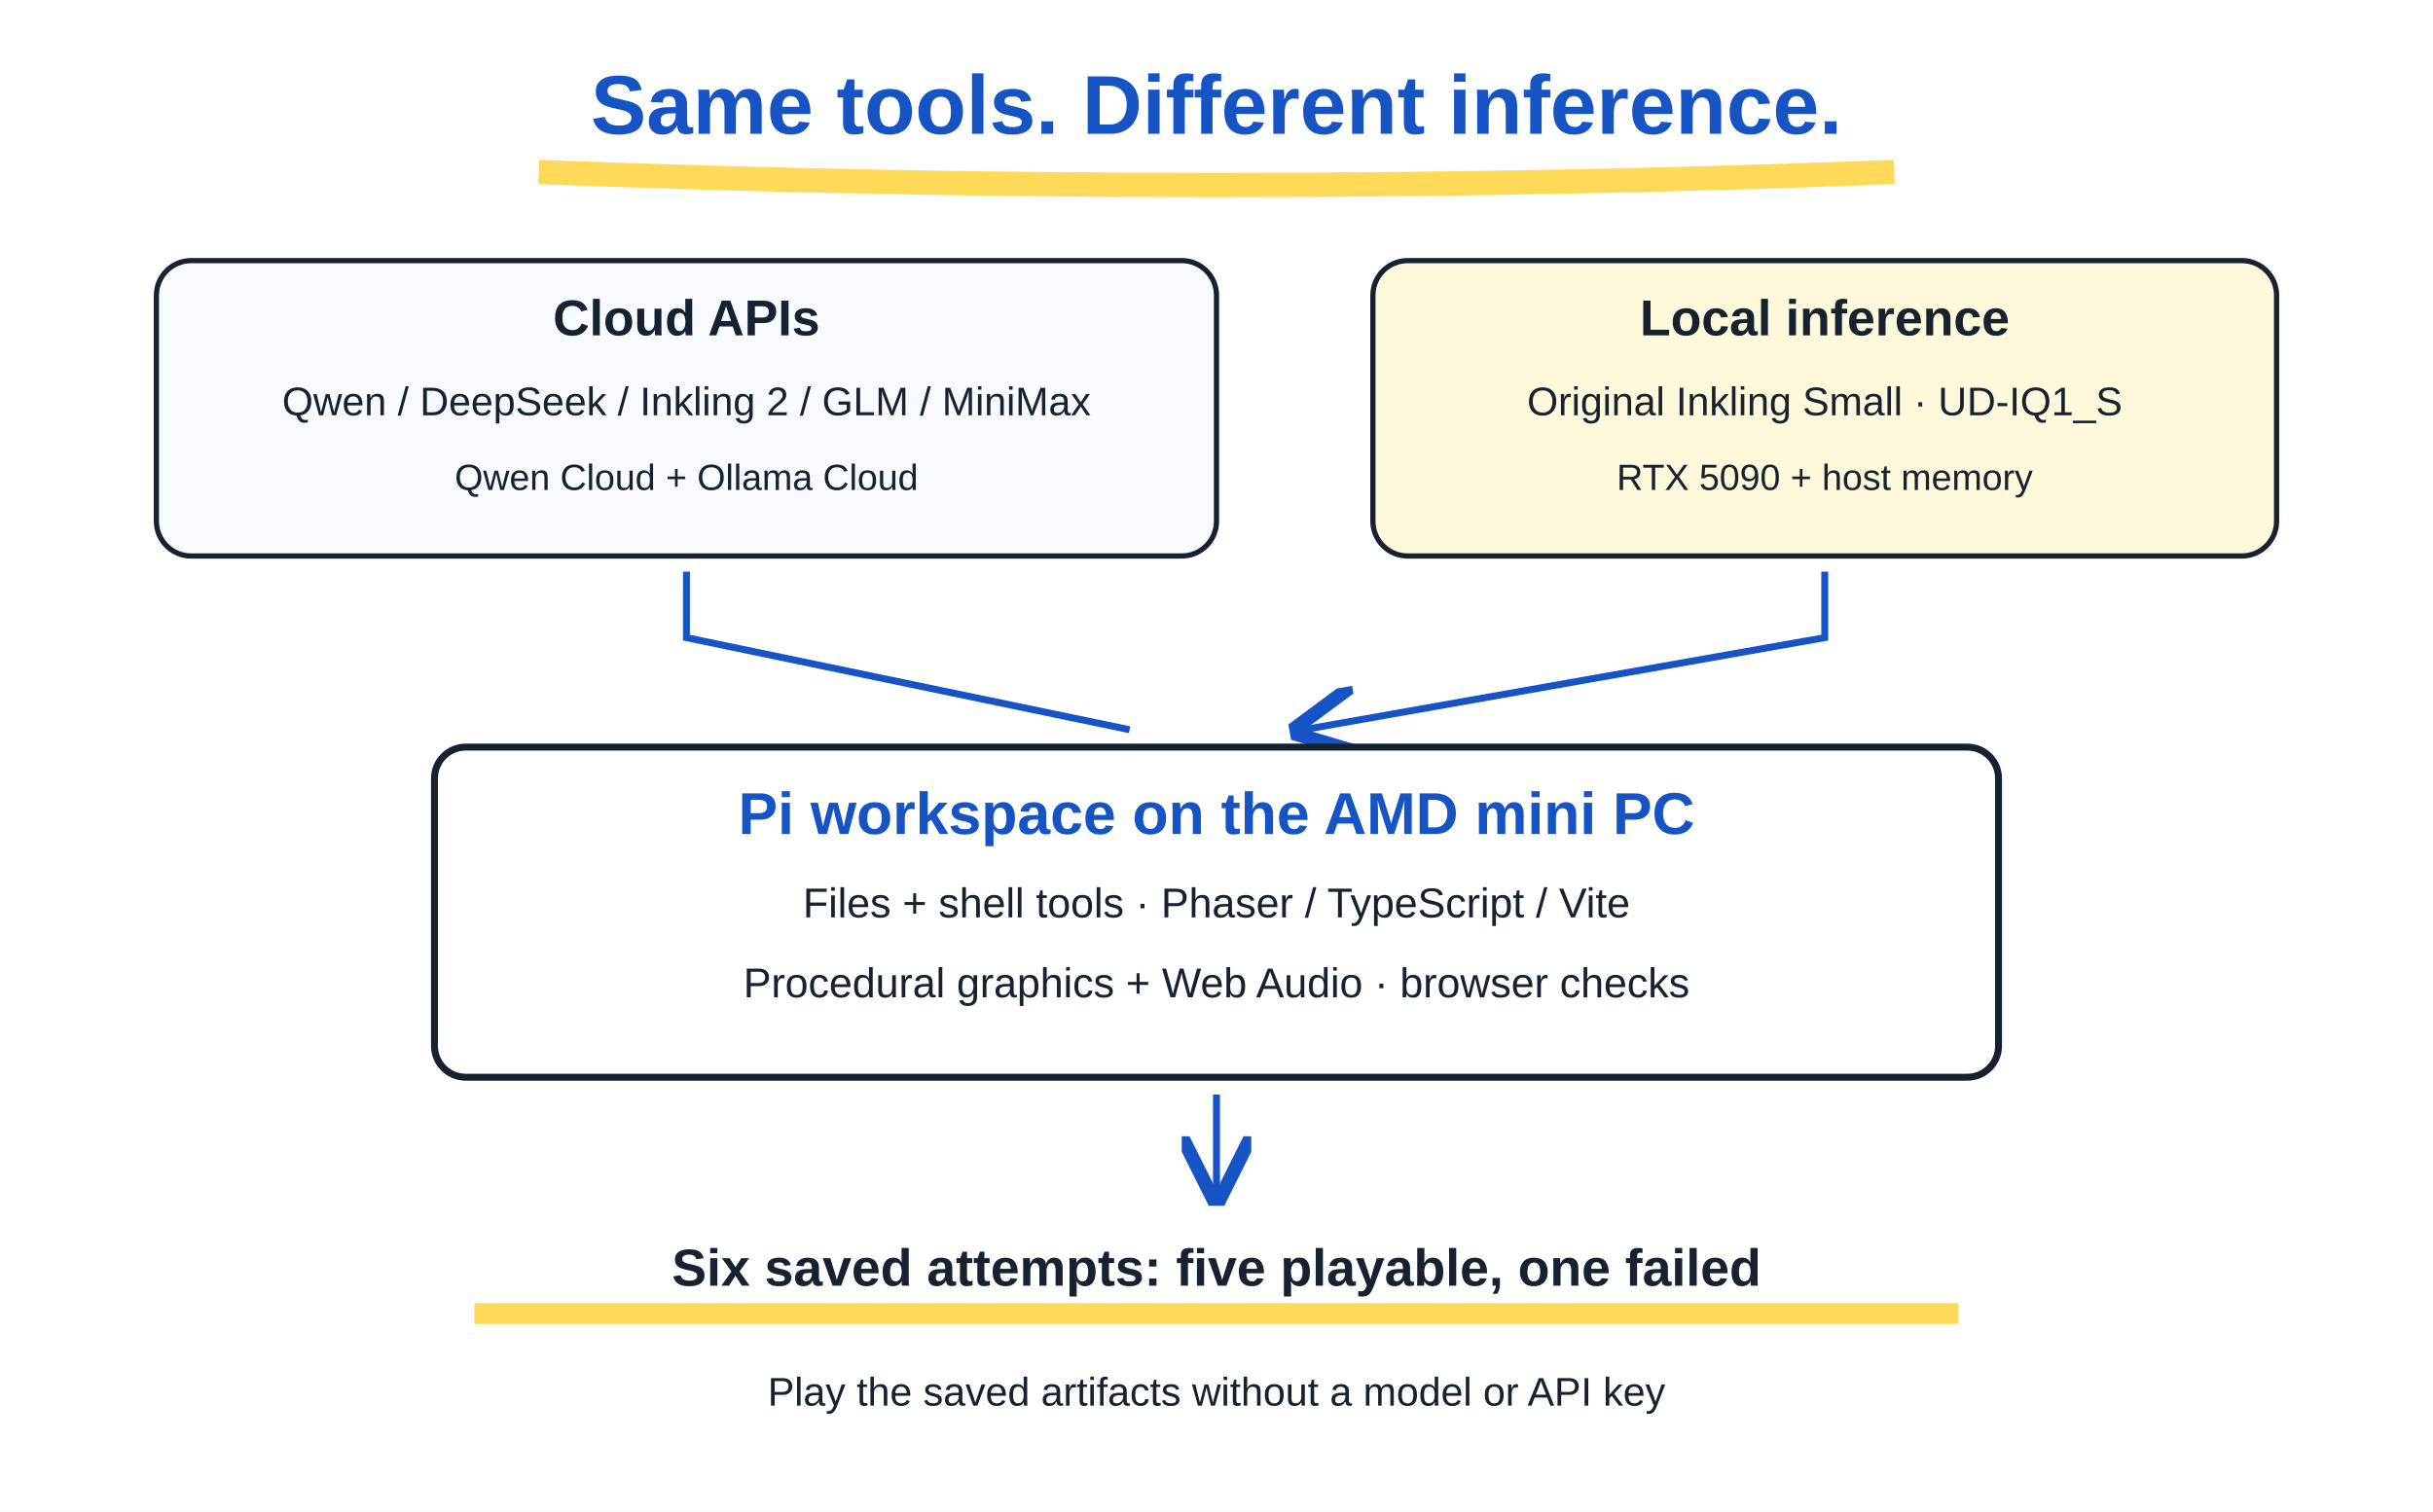
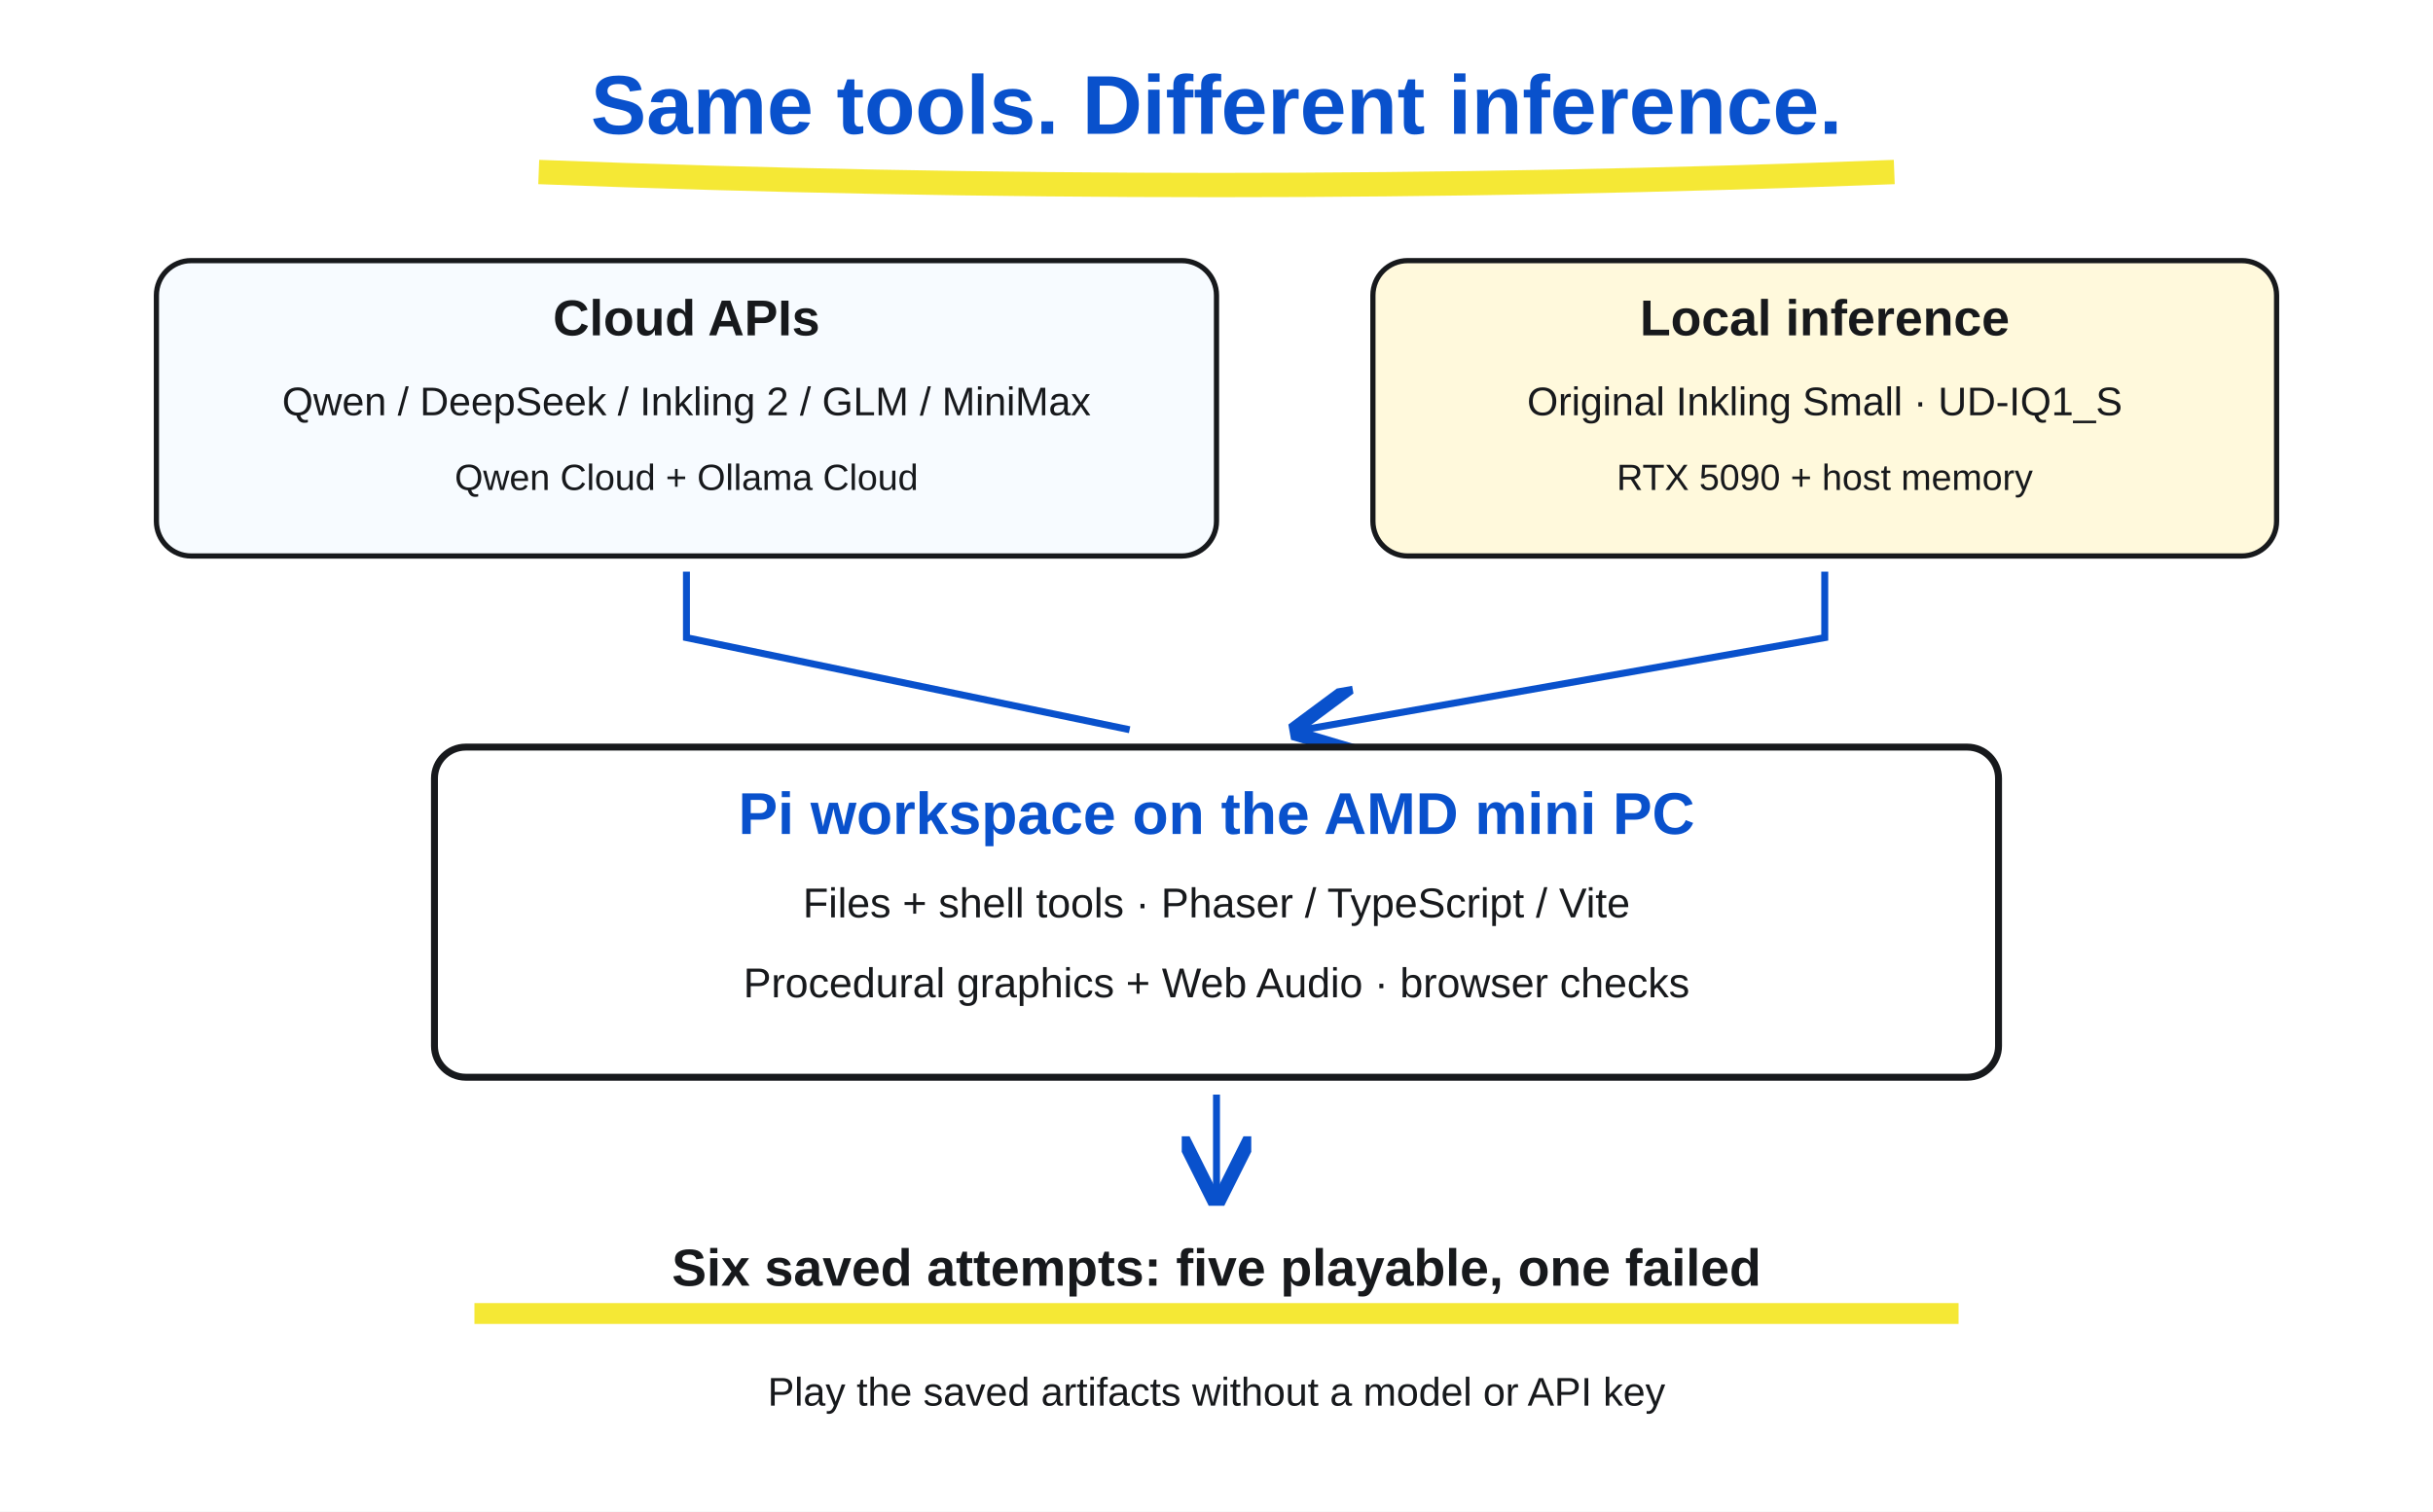
<svg xmlns="http://www.w3.org/2000/svg" width="1400" height="870" viewBox="0 0 1400 870">
  <defs>
    <marker id="arrow" markerWidth="10" markerHeight="10" refX="8" refY="5" orient="auto">
-       <path d="M0 0L10 5L0 10" fill="none" stroke="#1654c5" stroke-width="2" />
+       <path d="M0 0L10 5L0 10" fill="none" stroke="#0951cc" stroke-width="2" />
    </marker>
  </defs>
  <rect width="1400" height="870" fill="white" />
-   <g font-family="Arial,sans-serif" text-anchor="middle" fill="#172231">
-     <text x="700" y="77" font-size="48" font-weight="800" fill="#1654c5">Same tools. Different inference.</text>
-     <path d="M310 99Q700 114 1090 99" fill="none" stroke="#ffda58" stroke-width="14" />
-     <rect x="90" y="150" width="610" height="170" rx="20" fill="#f7fbff" stroke="#172231" stroke-width="3" />
+   <g font-family="Arial,sans-serif" text-anchor="middle" fill="#17191c">
+     <text x="700" y="77" font-size="48" font-weight="800" fill="#0951cc">Same tools. Different inference.</text>
+     <path d="M310 99Q700 114 1090 99" fill="none" stroke="#f5e835" stroke-width="14" />
+     <rect x="90" y="150" width="610" height="170" rx="20" fill="#f7fbff" stroke="#17191c" stroke-width="3" />
    <text x="395" y="193" font-size="29" font-weight="700">Cloud APIs</text>
    <text x="395" y="239" font-size="23">Qwen / DeepSeek / Inkling 2 / GLM / MiniMax</text>
    <text x="395" y="282" font-size="21">Qwen Cloud + Ollama Cloud</text>
-     <rect x="790" y="150" width="520" height="170" rx="20" fill="#fff9dc" stroke="#172231" stroke-width="3" />
+     <rect x="790" y="150" width="520" height="170" rx="20" fill="#fff9dc" stroke="#17191c" stroke-width="3" />
    <text x="1050" y="193" font-size="29" font-weight="700">Local inference</text>
    <text x="1050" y="239" font-size="23">Original Inkling Small · UD-IQ1_S</text>
    <text x="1050" y="282" font-size="21">RTX 5090 + host memory</text>
-     <path d="M395 329L395 367L650 420M1050 329L1050 367L750 420" stroke="#1654c5" stroke-width="4" fill="none" marker-end="url(#arrow)" />
-     <rect x="250" y="430" width="900" height="190" rx="18" fill="white" stroke="#172231" stroke-width="4" />
-     <text x="700" y="480" font-size="34" font-weight="750" fill="#1654c5">Pi workspace on the AMD mini PC</text>
+     <path d="M395 329L395 367L650 420M1050 329L1050 367L750 420" stroke="#0951cc" stroke-width="4" fill="none" marker-end="url(#arrow)" />
+     <rect x="250" y="430" width="900" height="190" rx="18" fill="white" stroke="#17191c" stroke-width="4" />
+     <text x="700" y="480" font-size="34" font-weight="750" fill="#0951cc">Pi workspace on the AMD mini PC</text>
    <text x="700" y="528" font-size="24">Files + shell tools · Phaser / TypeScript / Vite</text>
    <text x="700" y="574" font-size="24">Procedural graphics + Web Audio · browser checks</text>
-     <path d="M700 630L700 686" stroke="#1654c5" stroke-width="4" fill="none" marker-end="url(#arrow)" />
+     <path d="M700 630L700 686" stroke="#0951cc" stroke-width="4" fill="none" marker-end="url(#arrow)" />
    <text x="700" y="740" font-size="30" font-weight="700">Six saved attempts: five playable, one failed</text>
-     <path d="M273 756L1127 756" stroke="#ffda58" stroke-width="12" />
+     <path d="M273 756L1127 756" stroke="#f5e835" stroke-width="12" />
    <text x="700" y="809" font-size="23">Play the saved artifacts without a model or API key</text>
  </g>
</svg>
